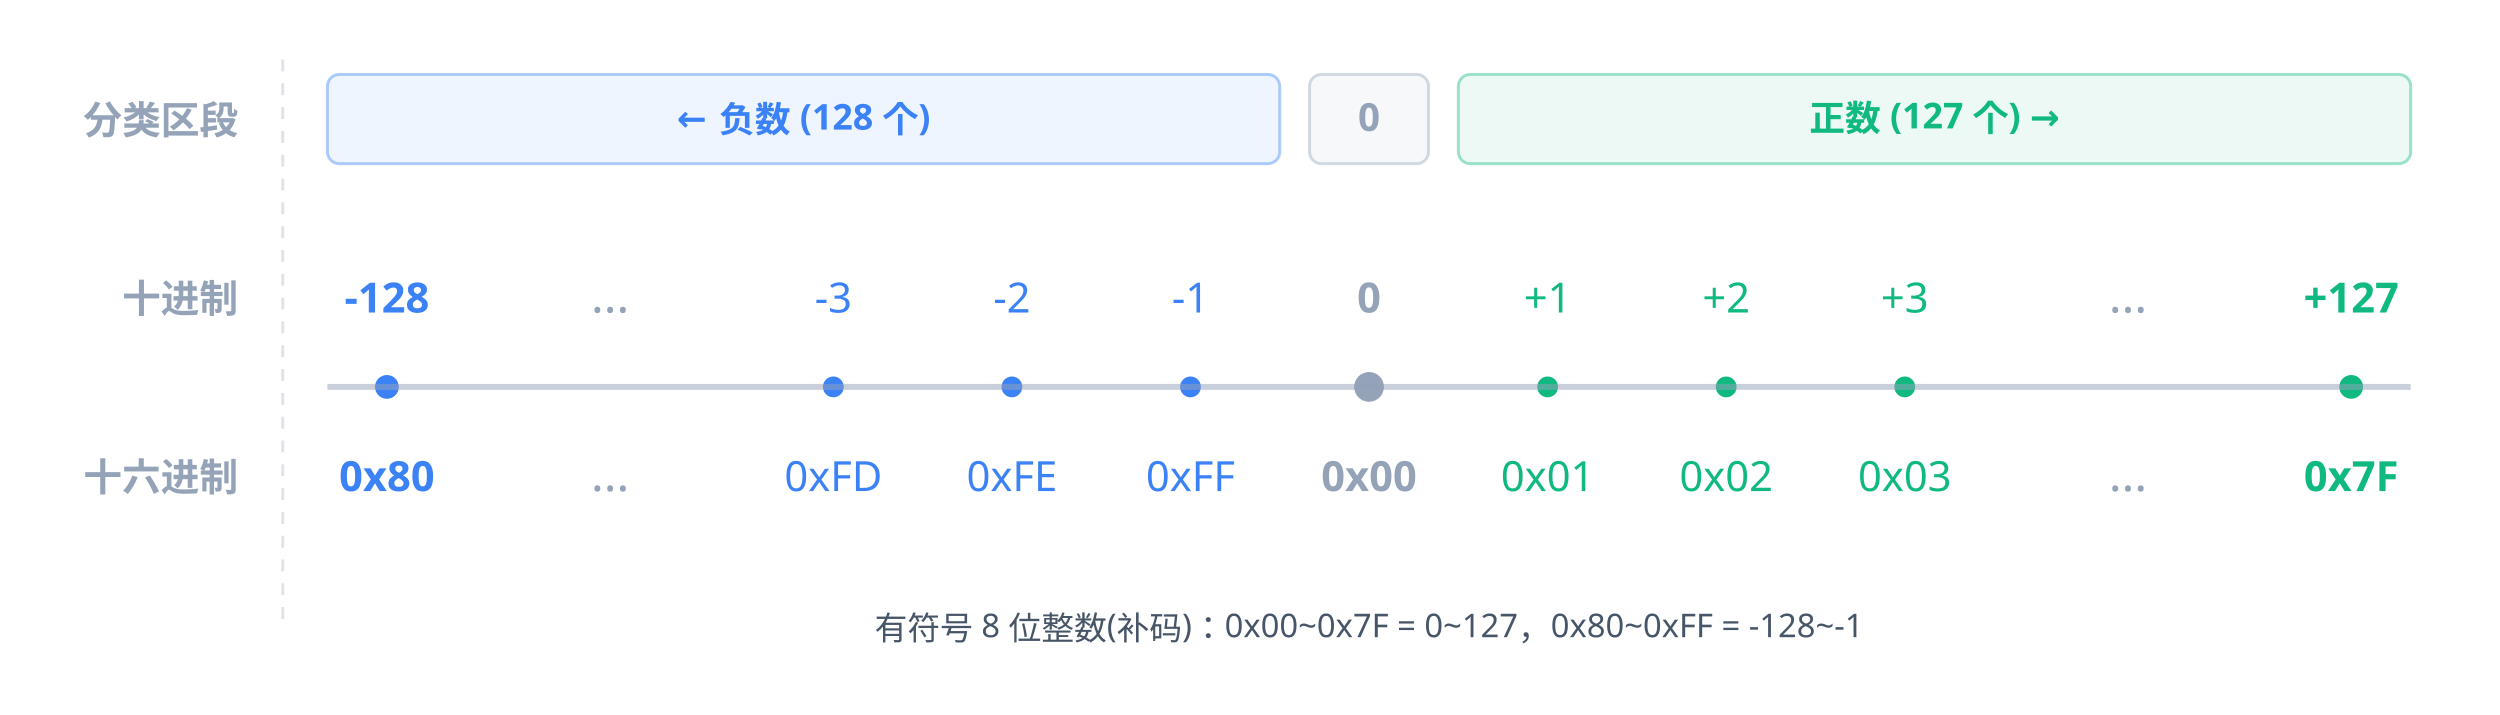
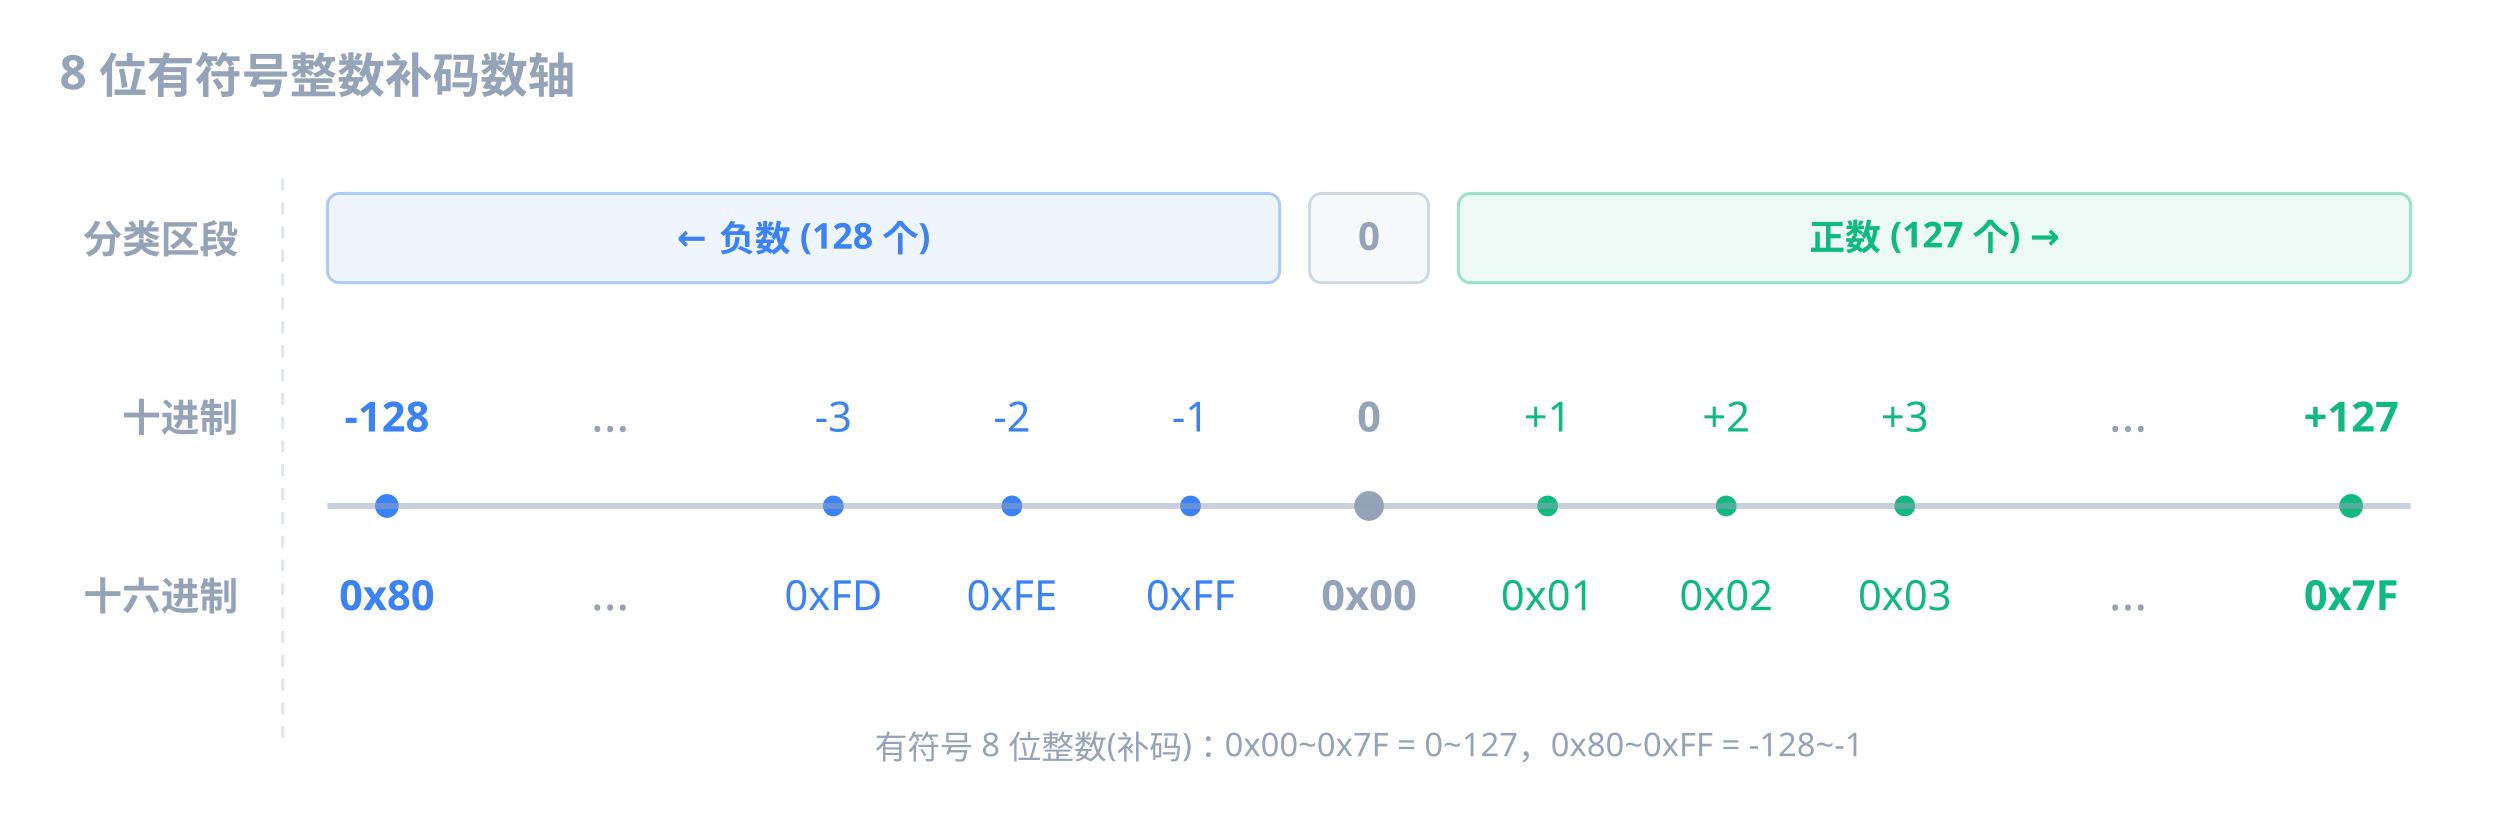
- <svg xmlns="http://www.w3.org/2000/svg" viewBox="0 0 840 240" width="100%" height="100%" font-family="'Noto Sans SC','Microsoft YaHei','PingFang SC','Hiragino Sans GB',sans-serif" font-size="14">
-   <g font-size="13" font-weight="bold" fill="#94a3b8" text-anchor="end">
-     <text x="80" y="45">分类区段</text>
-     <text x="80" y="105">十进制</text>
-     <text x="80" y="165">十六进制</text>
+ <svg xmlns="http://www.w3.org/2000/svg" viewBox="0 0 840 280" width="100%" height="100%" font-family="'Noto Sans SC','Microsoft YaHei','PingFang SC','Hiragino Sans GB',sans-serif" font-size="14">
+   <text x="20" y="30" font-size="16" font-weight="bold" fill="#94a3b8">8 位有符号整数补码数轴</text>
+   <g transform="translate(0, 40)">
+     <g font-size="13" font-weight="bold" fill="#94a3b8" text-anchor="end">
+       <text x="80" y="45">分类区段</text>
+       <text x="80" y="105">十进制</text>
+       <text x="80" y="165">十六进制</text>
+     </g>
+     <line x1="95" y1="20" x2="95" y2="210" stroke="#94a3b8" stroke-opacity="0.3" stroke-width="1" stroke-dasharray="4,4" />
+     <rect x="110" y="25" width="320" height="30" rx="4" fill="#3b82f6" fill-opacity="0.08" stroke="#3b82f6" stroke-opacity="0.4" stroke-width="1" />
+     <text x="270" y="44" text-anchor="middle" fill="#3b82f6" font-size="12" font-weight="600">← 负数 (128 个)</text>
+     <circle cx="130" cy="130" r="4" fill="#3b82f6" />
+     <text x="130" y="105" text-anchor="middle" fill="#3b82f6" font-weight="bold">-128</text>
+     <text x="130" y="165" text-anchor="middle" fill="#3b82f6" font-weight="bold">0x80</text>
+     <text x="205" y="105" text-anchor="middle" fill="#94a3b8" font-size="16">...</text>
+     <text x="205" y="165" text-anchor="middle" fill="#94a3b8" font-size="16">...</text>
+     <circle cx="280" cy="130" r="3.5" fill="#3b82f6" />
+     <text x="280" y="105" text-anchor="middle" fill="#3b82f6">-3</text>
+     <text x="280" y="165" text-anchor="middle" fill="#3b82f6">0xFD</text>
+     <circle cx="340" cy="130" r="3.5" fill="#3b82f6" />
+     <text x="340" y="105" text-anchor="middle" fill="#3b82f6">-2</text>
+     <text x="340" y="165" text-anchor="middle" fill="#3b82f6">0xFE</text>
+     <circle cx="400" cy="130" r="3.5" fill="#3b82f6" />
+     <text x="400" y="105" text-anchor="middle" fill="#3b82f6">-1</text>
+     <text x="400" y="165" text-anchor="middle" fill="#3b82f6">0xFF</text>
+     <rect x="440" y="25" width="40" height="30" rx="4" fill="#94a3b8" fill-opacity="0.08" stroke="#94a3b8" stroke-opacity="0.4" stroke-width="1" />
+     <text x="460" y="44" text-anchor="middle" fill="#94a3b8" font-size="13" font-weight="bold">0</text>
+     <circle cx="460" cy="130" r="5" fill="#94a3b8" />
+     <text x="460" y="105" text-anchor="middle" fill="#94a3b8" font-weight="bold">0</text>
+     <text x="460" y="165" text-anchor="middle" fill="#94a3b8" font-weight="bold">0x00</text>
+     <rect x="490" y="25" width="320" height="30" rx="4" fill="#10b981" fill-opacity="0.08" stroke="#10b981" stroke-opacity="0.4" stroke-width="1" />
+     <text x="650" y="44" text-anchor="middle" fill="#10b981" font-size="12" font-weight="600">正数 (127 个) →</text>
+     <circle cx="520" cy="130" r="3.5" fill="#10b981" />
+     <text x="520" y="105" text-anchor="middle" fill="#10b981">+1</text>
+     <text x="520" y="165" text-anchor="middle" fill="#10b981">0x01</text>
+     <circle cx="580" cy="130" r="3.5" fill="#10b981" />
+     <text x="580" y="105" text-anchor="middle" fill="#10b981">+2</text>
+     <text x="580" y="165" text-anchor="middle" fill="#10b981">0x02</text>
+     <circle cx="640" cy="130" r="3.5" fill="#10b981" />
+     <text x="640" y="105" text-anchor="middle" fill="#10b981">+3</text>
+     <text x="640" y="165" text-anchor="middle" fill="#10b981">0x03</text>
+     <text x="715" y="105" text-anchor="middle" fill="#94a3b8" font-size="16">...</text>
+     <text x="715" y="165" text-anchor="middle" fill="#94a3b8" font-size="16">...</text>
+     <circle cx="790" cy="130" r="4" fill="#10b981" />
+     <text x="790" y="105" text-anchor="middle" fill="#10b981" font-weight="bold">+127</text>
+     <text x="790" y="165" text-anchor="middle" fill="#10b981" font-weight="bold">0x7F</text>
+     <path d="M110 130 L810 130" fill="none" stroke="#94a3b8" stroke-opacity="0.5" stroke-width="2" />
+     <text x="460" y="215" text-anchor="middle" fill="#94a3b8" font-size="11" font-weight="500">有符号 8 位整数(补码)：0x00~0x7F = 0~127，0x80~0xFF = -128~-1</text>
  </g>
-   <line x1="95" y1="20" x2="95" y2="210" stroke="#94a3b8" stroke-opacity="0.3" stroke-width="1" stroke-dasharray="4,4" />
-   <rect x="110" y="25" width="320" height="30" rx="4" fill="#3b82f6" fill-opacity="0.08" stroke="#3b82f6" stroke-opacity="0.4" stroke-width="1" />
-   <text x="270" y="44" text-anchor="middle" fill="#3b82f6" font-size="12" font-weight="600">← 负数 (128 个)</text>
-   <circle cx="130" cy="130" r="4" fill="#3b82f6" />
-   <text x="130" y="105" text-anchor="middle" fill="#3b82f6" font-weight="bold">-128</text>
-   <text x="130" y="165" text-anchor="middle" fill="#3b82f6" font-weight="bold">0x80</text>
-   <text x="205" y="105" text-anchor="middle" fill="#94a3b8" font-size="16">...</text>
-   <text x="205" y="165" text-anchor="middle" fill="#94a3b8" font-size="16">...</text>
-   <circle cx="280" cy="130" r="3.5" fill="#3b82f6" />
-   <text x="280" y="105" text-anchor="middle" fill="#3b82f6">-3</text>
-   <text x="280" y="165" text-anchor="middle" fill="#3b82f6">0xFD</text>
-   <circle cx="340" cy="130" r="3.5" fill="#3b82f6" />
-   <text x="340" y="105" text-anchor="middle" fill="#3b82f6">-2</text>
-   <text x="340" y="165" text-anchor="middle" fill="#3b82f6">0xFE</text>
-   <circle cx="400" cy="130" r="3.5" fill="#3b82f6" />
-   <text x="400" y="105" text-anchor="middle" fill="#3b82f6">-1</text>
-   <text x="400" y="165" text-anchor="middle" fill="#3b82f6">0xFF</text>
-   <rect x="440" y="25" width="40" height="30" rx="4" fill="#94a3b8" fill-opacity="0.08" stroke="#94a3b8" stroke-opacity="0.4" stroke-width="1" />
-   <text x="460" y="44" text-anchor="middle" fill="#94a3b8" font-size="13" font-weight="bold">0</text>
-   <circle cx="460" cy="130" r="5" fill="#94a3b8" />
-   <text x="460" y="105" text-anchor="middle" fill="#94a3b8" font-weight="bold">0</text>
-   <text x="460" y="165" text-anchor="middle" fill="#94a3b8" font-weight="bold">0x00</text>
-   <rect x="490" y="25" width="320" height="30" rx="4" fill="#10b981" fill-opacity="0.08" stroke="#10b981" stroke-opacity="0.4" stroke-width="1" />
-   <text x="650" y="44" text-anchor="middle" fill="#10b981" font-size="12" font-weight="600">正数 (127 个) →</text>
-   <circle cx="520" cy="130" r="3.5" fill="#10b981" />
-   <text x="520" y="105" text-anchor="middle" fill="#10b981">+1</text>
-   <text x="520" y="165" text-anchor="middle" fill="#10b981">0x01</text>
-   <circle cx="580" cy="130" r="3.5" fill="#10b981" />
-   <text x="580" y="105" text-anchor="middle" fill="#10b981">+2</text>
-   <text x="580" y="165" text-anchor="middle" fill="#10b981">0x02</text>
-   <circle cx="640" cy="130" r="3.5" fill="#10b981" />
-   <text x="640" y="105" text-anchor="middle" fill="#10b981">+3</text>
-   <text x="640" y="165" text-anchor="middle" fill="#10b981">0x03</text>
-   <text x="715" y="105" text-anchor="middle" fill="#94a3b8" font-size="16">...</text>
-   <text x="715" y="165" text-anchor="middle" fill="#94a3b8" font-size="16">...</text>
-   <circle cx="790" cy="130" r="4" fill="#10b981" />
-   <text x="790" y="105" text-anchor="middle" fill="#10b981" font-weight="bold">+127</text>
-   <text x="790" y="165" text-anchor="middle" fill="#10b981" font-weight="bold">0x7F</text>
-   <path d="M110 130 L810 130" fill="none" stroke="#94a3b8" stroke-opacity="0.5" stroke-width="2" />
-   <text x="460" y="215" text-anchor="middle" fill="#475569" font-size="11" font-weight="500">有符号 8 位整数(补码)：0x00~0x7F = 0~127，0x80~0xFF = -128~-1</text>
</svg>
